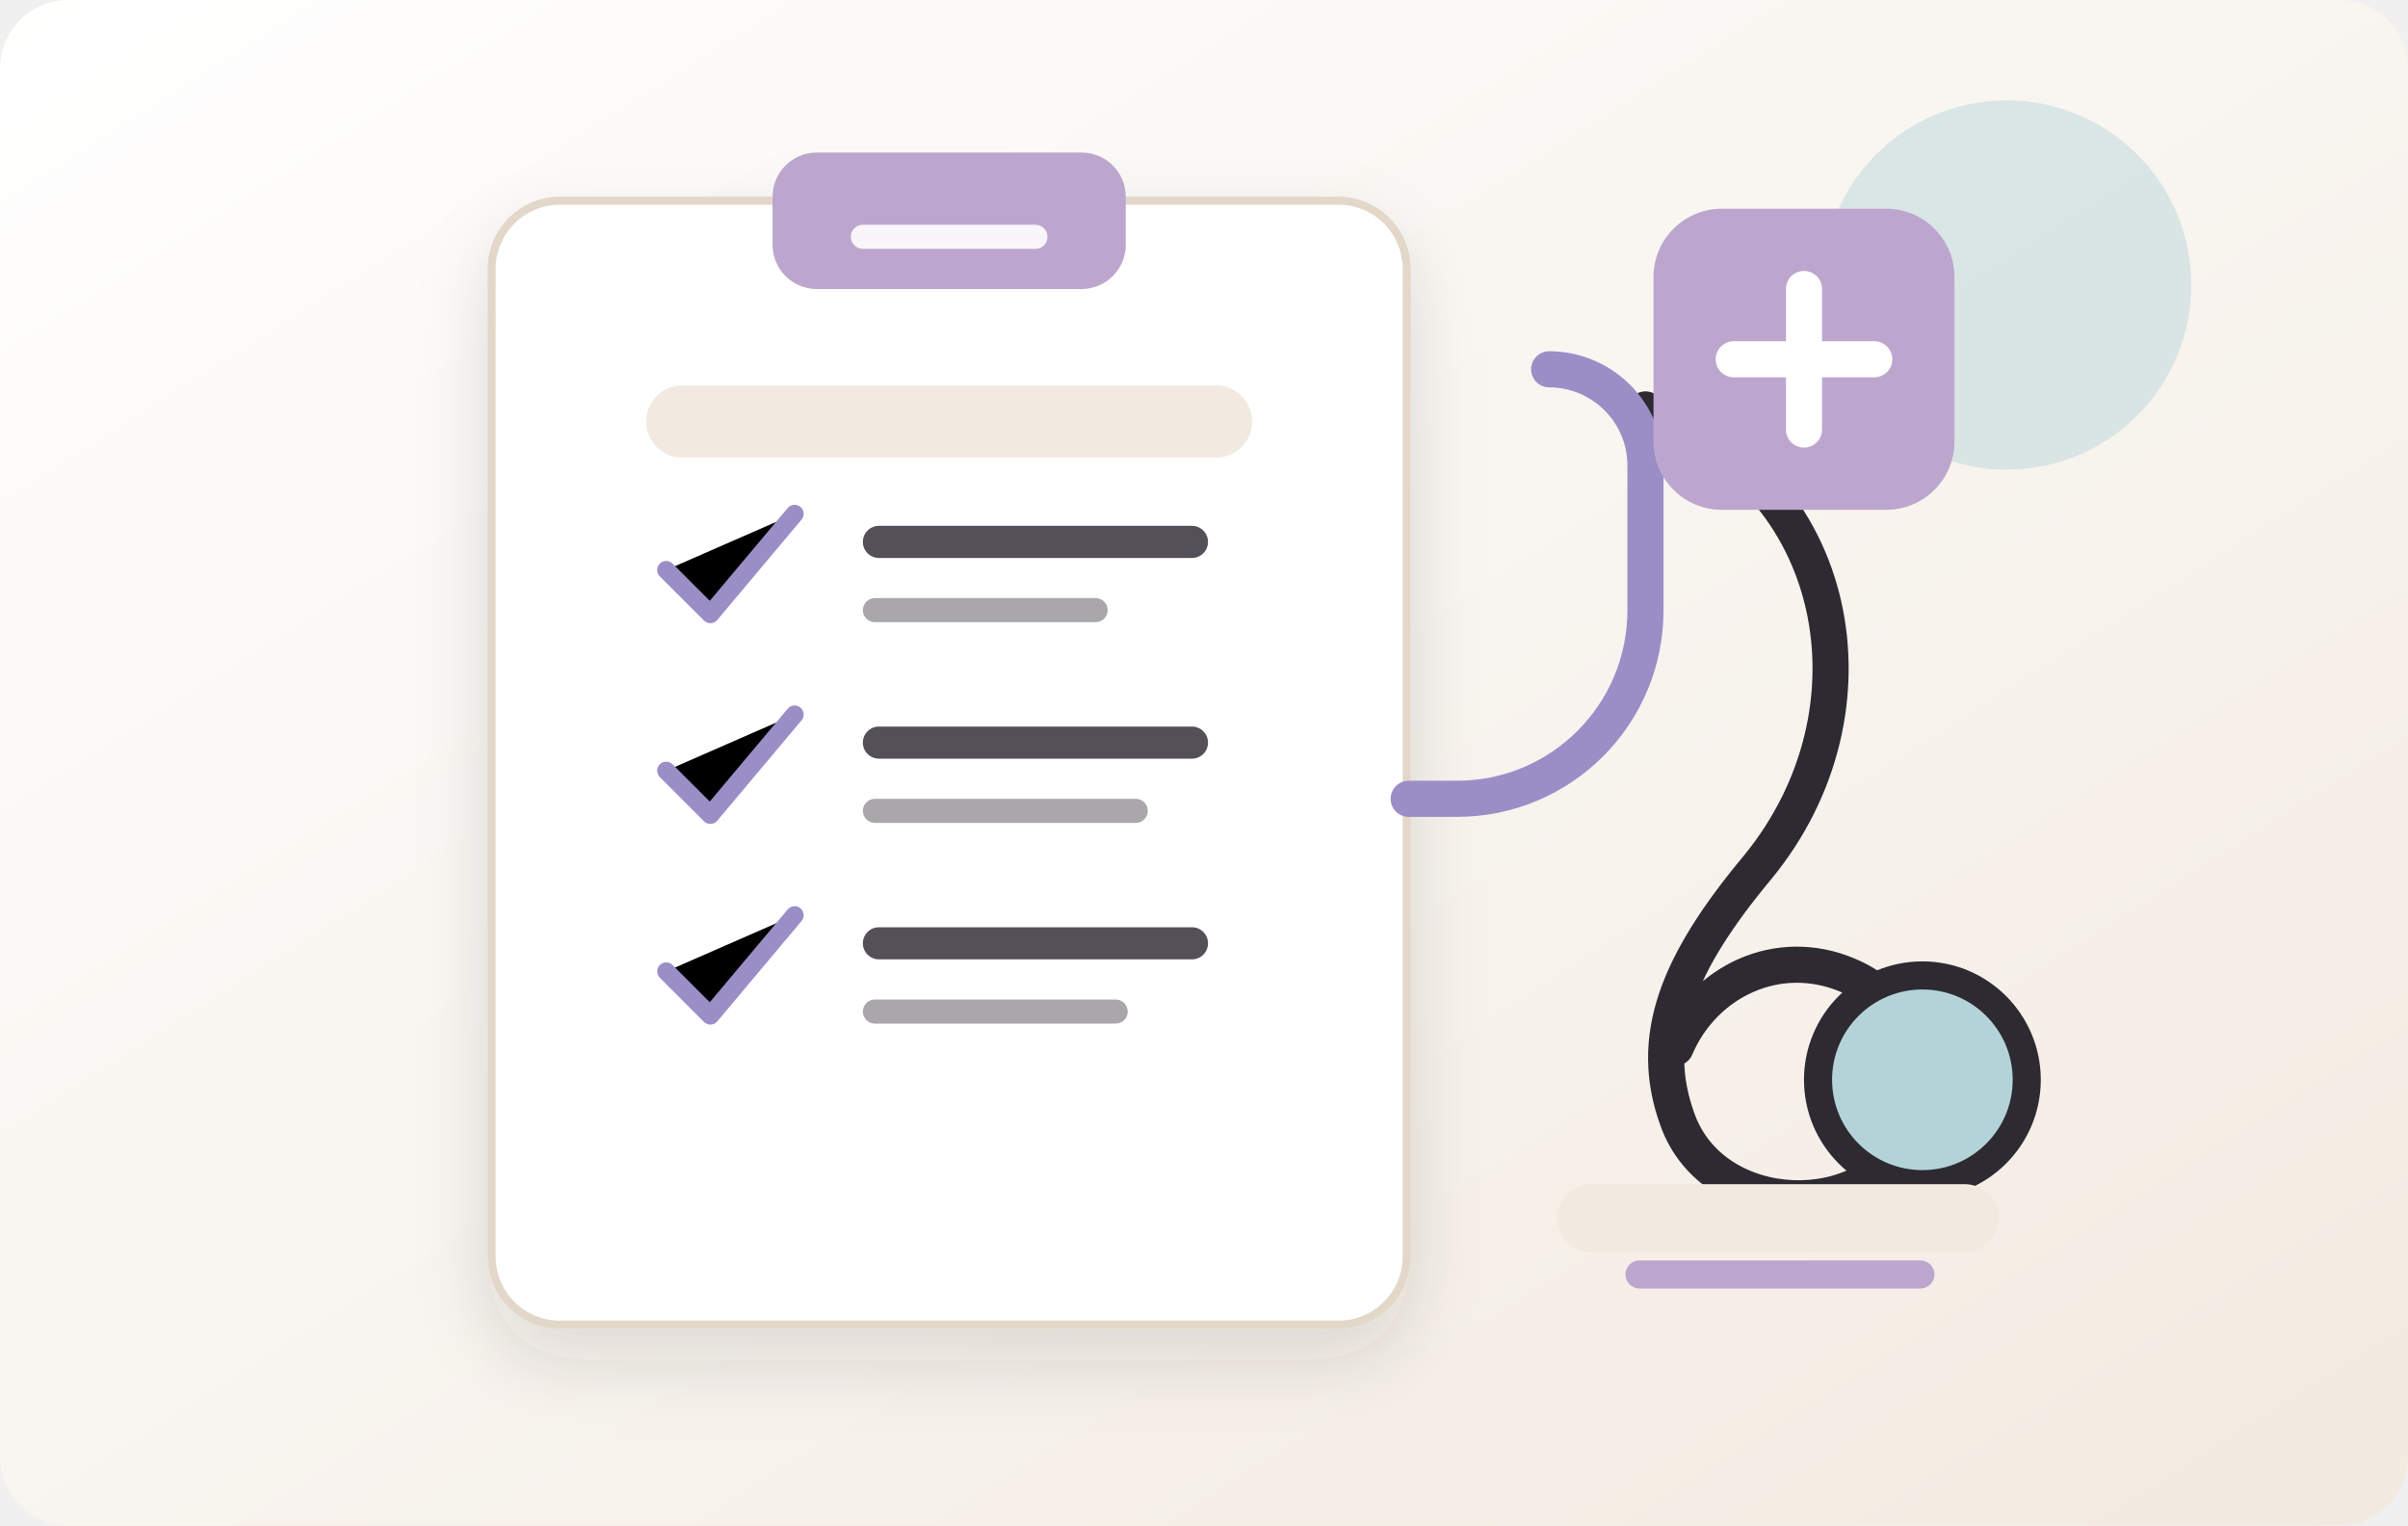
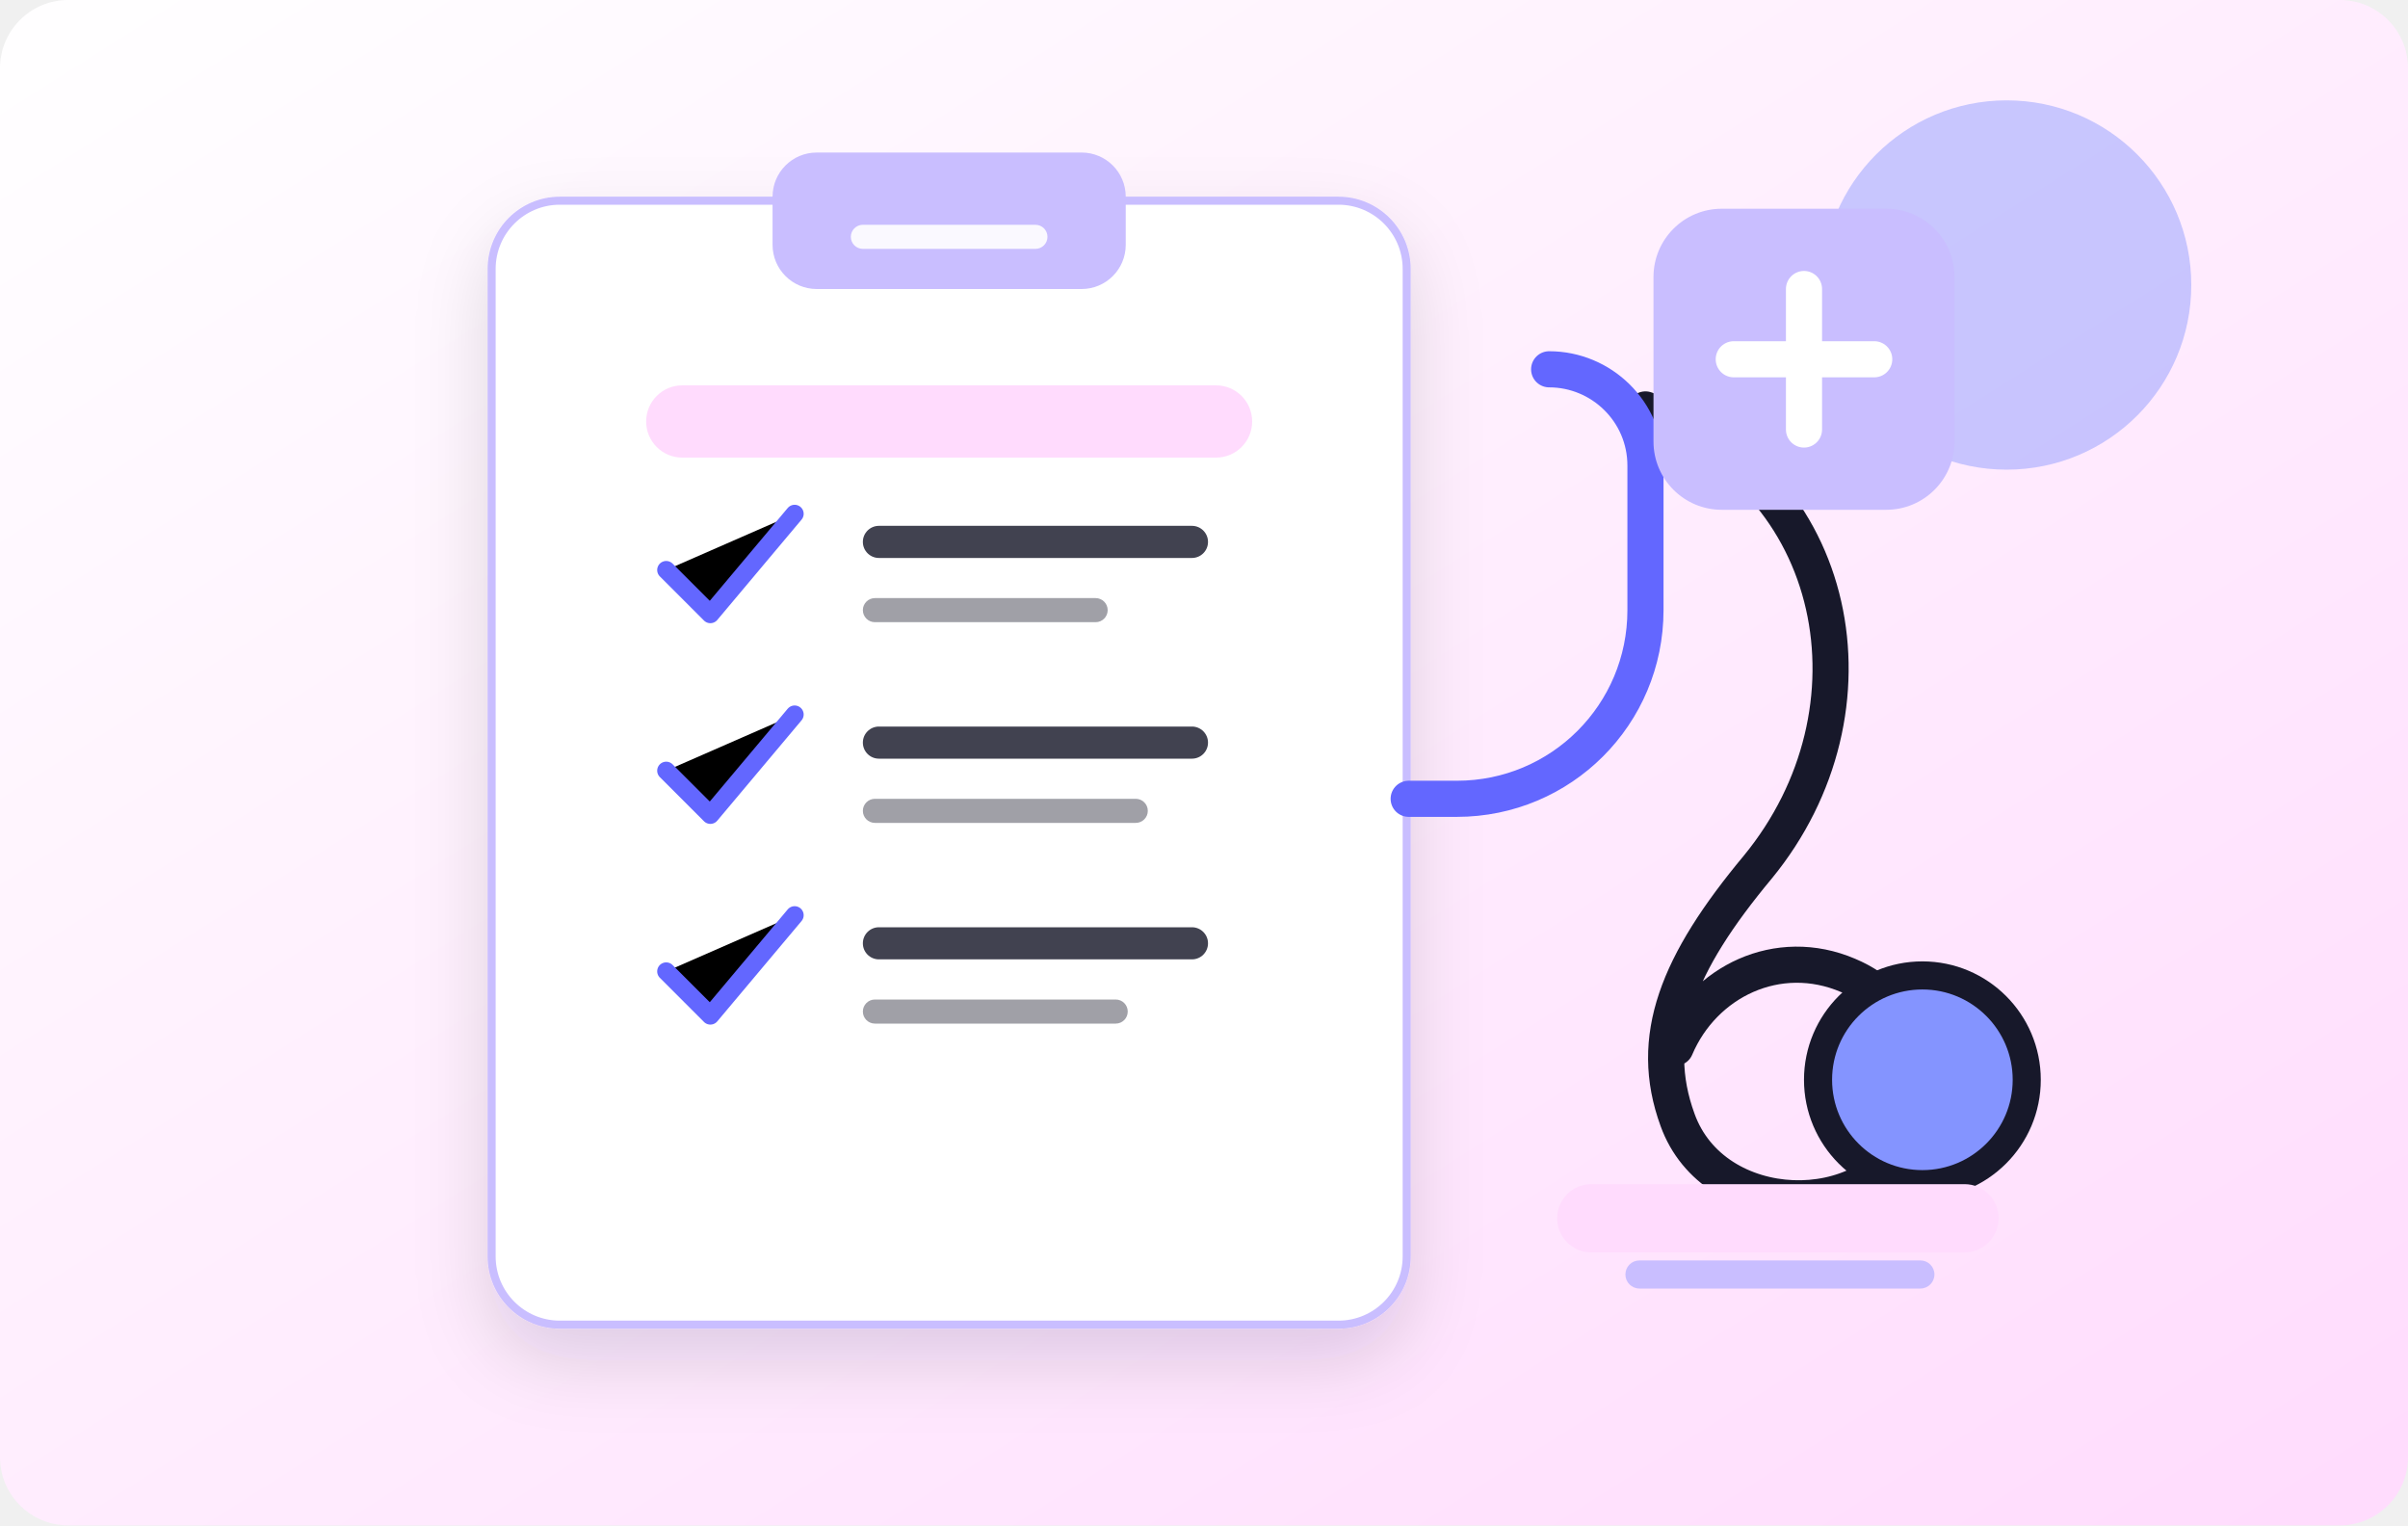
<svg xmlns="http://www.w3.org/2000/svg" viewBox="0 0 1200 760" role="img" aria-labelledby="title desc">
  <defs>
    <linearGradient id="bg" x1="0" y1="0" x2="1" y2="1">
      <stop offset="0" stop-color="#FFFFFF" />
-       <stop offset="1" stop-color="#F2EAE0" />
+       <stop offset="1" stop-color="#FFDBFD" />
    </linearGradient>
    <filter id="shadow" x="-20%" y="-20%" width="140%" height="140%">
-       <feDropShadow dx="0" dy="16" stdDeviation="18" flood-color="#2D2A32" flood-opacity=".13" />
+       <feDropShadow dx="0" dy="16" stdDeviation="18" flood-color="#17182A" flood-opacity=".13" />
    </filter>
  </defs>
  <rect width="1200" height="760" rx="34" fill="url(#bg)" />
-   <circle cx="1000" cy="142" r="92" fill="#B4D3D9" opacity=".45" />
-   <rect x="245" y="100" width="456" height="560" rx="34" fill="#FFFFFF" stroke="#E2D7C9" stroke-width="4" filter="url(#shadow)" />
-   <rect x="385" y="76" width="176" height="68" rx="22" fill="#BDA6CE" />
+   <circle cx="1000" cy="142" r="92" fill="#8494FF" opacity=".45" />
+   <rect x="245" y="100" width="456" height="560" rx="34" fill="#FFFFFF" stroke="#C9BEFF" stroke-width="4" filter="url(#shadow)" />
+   <rect x="385" y="76" width="176" height="68" rx="22" fill="#C9BEFF" />
  <rect x="424" y="112" width="98" height="12" rx="6" fill="#FFFFFF" opacity=".9" />
-   <rect x="322" y="192" width="302" height="36" rx="18" fill="#F2EAE0" />
-   <g stroke="#9B8EC7" stroke-width="9" stroke-linecap="round" stroke-linejoin="round">
+   <rect x="322" y="192" width="302" height="36" rx="18" fill="#FFDBFD" />
+   <g stroke="#6367FF" stroke-width="9" stroke-linecap="round" stroke-linejoin="round">
    <path d="M332 284l22 22 42-50" />
    <path d="M332 384l22 22 42-50" />
    <path d="M332 484l22 22 42-50" />
  </g>
-   <g fill="#2D2A32" opacity=".82">
+   <g fill="#17182A" opacity=".82">
    <rect x="430" y="262" width="172" height="16" rx="8" />
    <rect x="430" y="298" width="122" height="12" rx="6" opacity=".5" />
    <rect x="430" y="362" width="172" height="16" rx="8" />
    <rect x="430" y="398" width="142" height="12" rx="6" opacity=".5" />
    <rect x="430" y="462" width="172" height="16" rx="8" />
    <rect x="430" y="498" width="132" height="12" rx="6" opacity=".5" />
  </g>
-   <path d="M820 204c98 34 120 150 56 228-40 48-55 85-40 126 18 50 96 52 116 6 14-31 0-65-31-78-35-15-72 3-86 36" fill="none" stroke="#2D2A32" stroke-width="18" stroke-linecap="round" />
-   <path d="M772 184c26 0 48 21 48 48v72c0 52-42 94-94 94h-24" fill="none" stroke="#9B8EC7" stroke-width="18" stroke-linecap="round" />
-   <circle cx="958" cy="538" r="52" fill="#B4D3D9" stroke="#2D2A32" stroke-width="14" />
-   <rect x="824" y="104" width="150" height="150" rx="34" fill="#BDA6CE" />
+   <path d="M820 204c98 34 120 150 56 228-40 48-55 85-40 126 18 50 96 52 116 6 14-31 0-65-31-78-35-15-72 3-86 36" fill="none" stroke="#17182A" stroke-width="18" stroke-linecap="round" />
+   <path d="M772 184c26 0 48 21 48 48v72c0 52-42 94-94 94h-24" fill="none" stroke="#6367FF" stroke-width="18" stroke-linecap="round" />
+   <circle cx="958" cy="538" r="52" fill="#8494FF" stroke="#17182A" stroke-width="14" />
+   <rect x="824" y="104" width="150" height="150" rx="34" fill="#C9BEFF" />
  <path d="M899 144v70M864 179h70" stroke="#FFFFFF" stroke-width="18" stroke-linecap="round" />
-   <rect x="776" y="590" width="220" height="34" rx="17" fill="#F2EAE0" />
-   <rect x="810" y="628" width="154" height="14" rx="7" fill="#BDA6CE" />
+   <rect x="776" y="590" width="220" height="34" rx="17" fill="#FFDBFD" />
+   <rect x="810" y="628" width="154" height="14" rx="7" fill="#C9BEFF" />
</svg>
